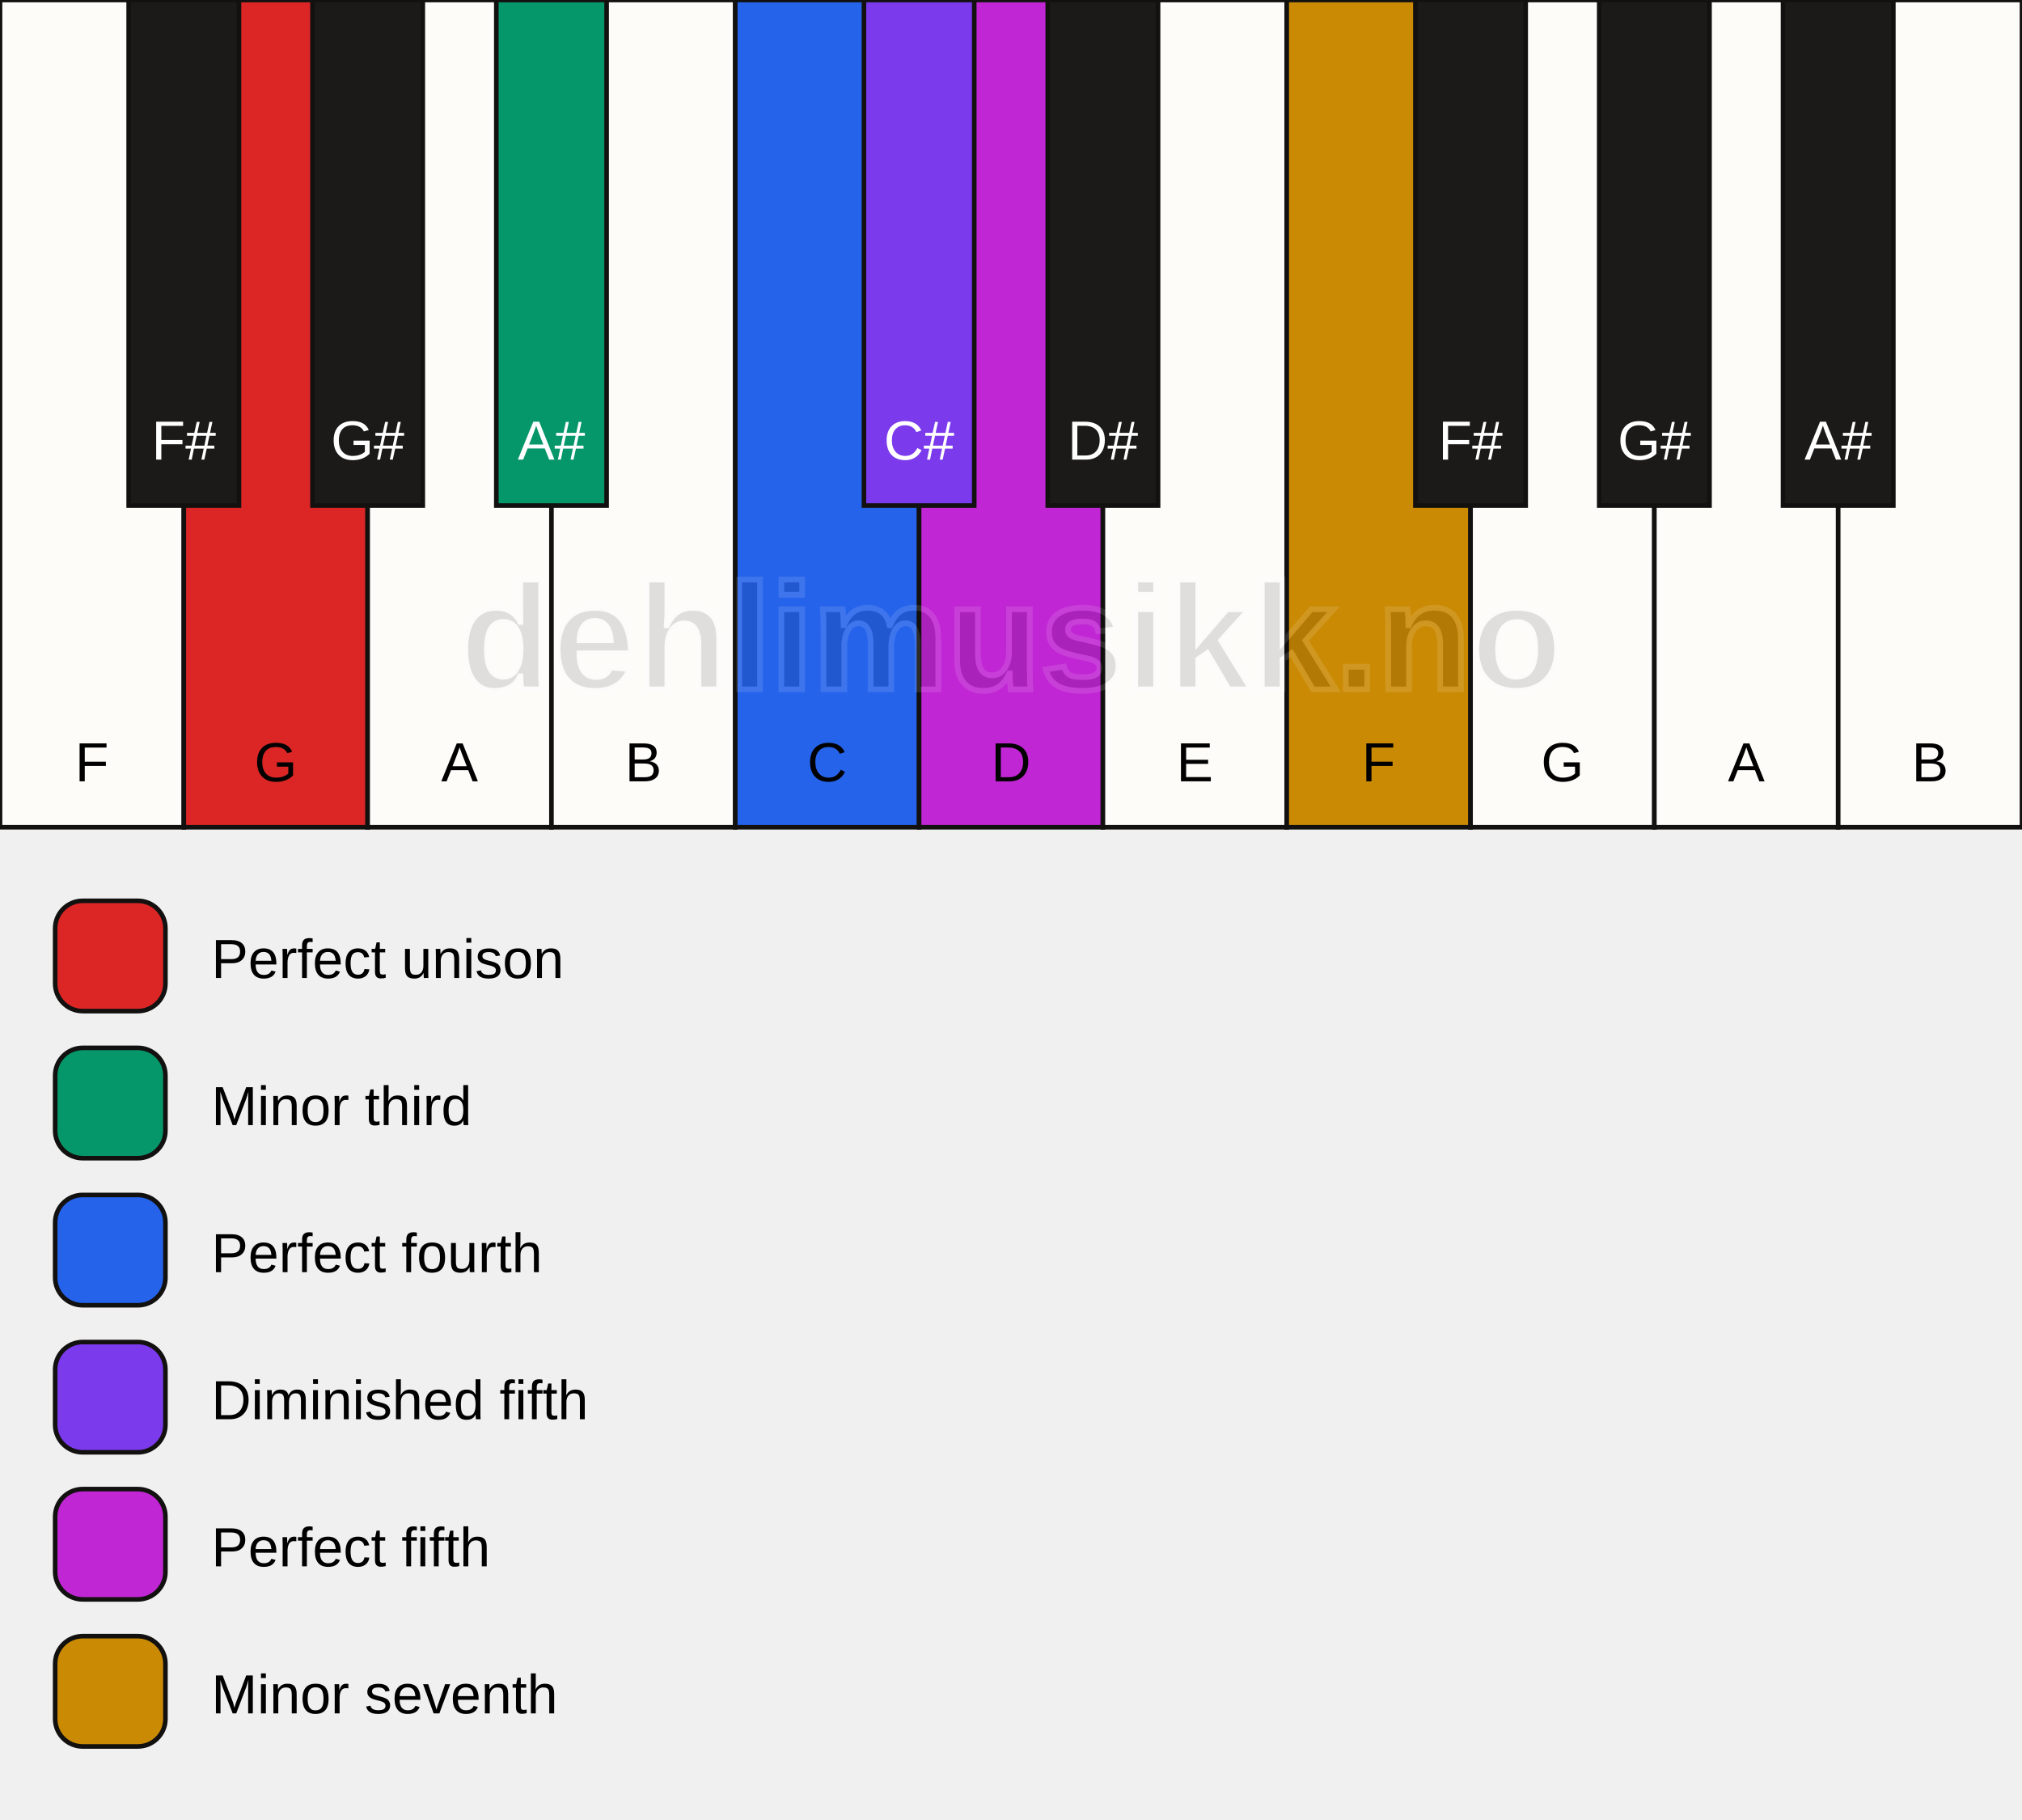
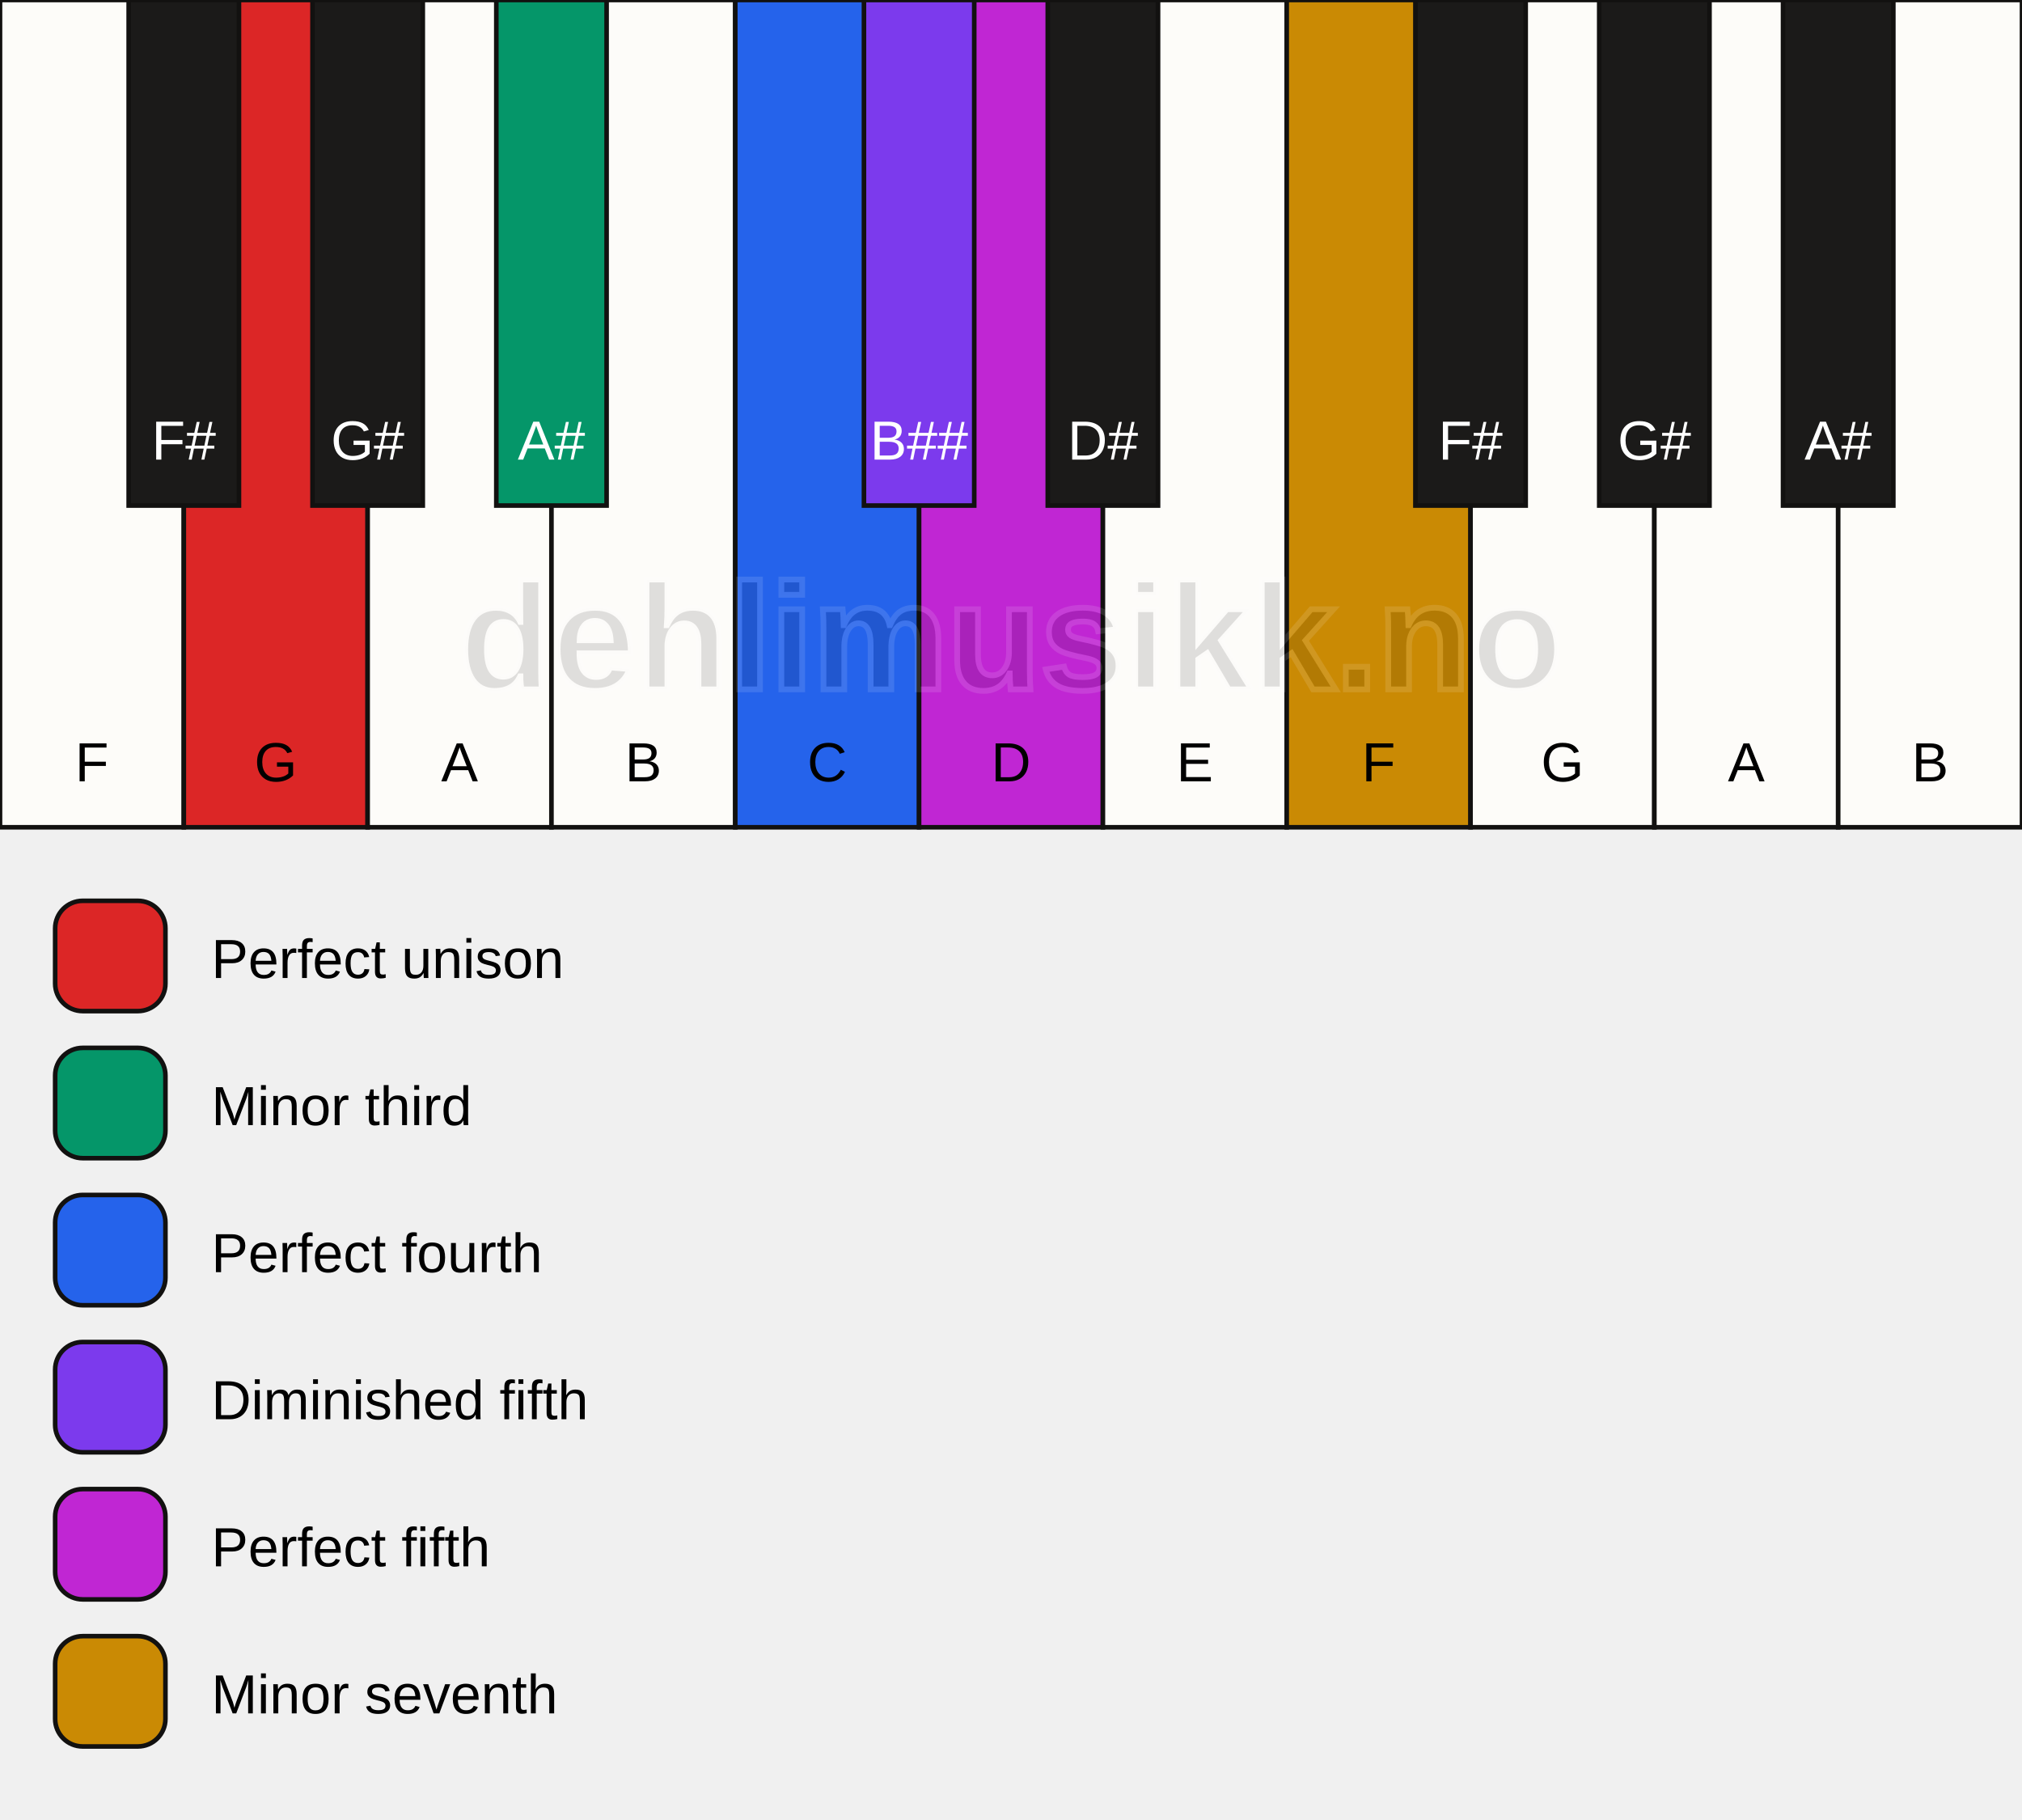
<svg xmlns="http://www.w3.org/2000/svg" width="440" height="396">
  <rect x="0" y="0" width="40" height="180" fill="#fdfcf9" stroke="#121110" />
  <text x="20" y="170" font-size="12" font-family="Arial, sans-serif" text-anchor="middle" fill="#000">
            F
          </text>
  <rect x="40" y="0" width="40" height="180" fill="#dc2626" stroke="#121110" />
  <text x="60" y="170" font-size="12" font-family="Arial, sans-serif" text-anchor="middle" fill="#000">
            G
          </text>
  <rect x="80" y="0" width="40" height="180" fill="#fdfcf9" stroke="#121110" />
  <text x="100" y="170" font-size="12" font-family="Arial, sans-serif" text-anchor="middle" fill="#000">
            A
          </text>
  <rect x="120" y="0" width="40" height="180" fill="#fdfcf9" stroke="#121110" />
  <text x="140" y="170" font-size="12" font-family="Arial, sans-serif" text-anchor="middle" fill="#000">
            B
          </text>
  <rect x="160" y="0" width="40" height="180" fill="#2563eb" stroke="#121110" />
  <text x="180" y="170" font-size="12" font-family="Arial, sans-serif" text-anchor="middle" fill="#000">
            C
          </text>
  <rect x="200" y="0" width="40" height="180" fill="#c026d3" stroke="#121110" />
  <text x="220" y="170" font-size="12" font-family="Arial, sans-serif" text-anchor="middle" fill="#000">
            D
          </text>
  <rect x="240" y="0" width="40" height="180" fill="#fdfcf9" stroke="#121110" />
  <text x="260" y="170" font-size="12" font-family="Arial, sans-serif" text-anchor="middle" fill="#000">
            E
          </text>
  <rect x="280" y="0" width="40" height="180" fill="#ca8a04" stroke="#121110" />
  <text x="300" y="170" font-size="12" font-family="Arial, sans-serif" text-anchor="middle" fill="#000">
            F
          </text>
  <rect x="320" y="0" width="40" height="180" fill="#fdfcf9" stroke="#121110" />
  <text x="340" y="170" font-size="12" font-family="Arial, sans-serif" text-anchor="middle" fill="#000">
            G
          </text>
  <rect x="360" y="0" width="40" height="180" fill="#fdfcf9" stroke="#121110" />
  <text x="380" y="170" font-size="12" font-family="Arial, sans-serif" text-anchor="middle" fill="#000">
            A
          </text>
  <rect x="400" y="0" width="40" height="180" fill="#fdfcf9" stroke="#121110" />
  <text x="420" y="170" font-size="12" font-family="Arial, sans-serif" text-anchor="middle" fill="#000">
            B
          </text>
  <rect x="28" y="0" width="24" height="110" fill="#1b1a19" stroke="#121110" />
  <text x="40" y="100" font-size="12" font-family="Arial, sans-serif" text-anchor="middle" fill="#fff">
            F#
          </text>
  <rect x="68" y="0" width="24" height="110" fill="#1b1a19" stroke="#121110" />
  <text x="80" y="100" font-size="12" font-family="Arial, sans-serif" text-anchor="middle" fill="#fff">
            G#
          </text>
  <rect x="108" y="0" width="24" height="110" fill="#059669" stroke="#121110" />
  <text x="120" y="100" font-size="12" font-family="Arial, sans-serif" text-anchor="middle" fill="#fff">
            A#
          </text>
  <rect x="188" y="0" width="24" height="110" fill="#7c3aed" stroke="#121110" />
  <text x="200" y="100" font-size="12" font-family="Arial, sans-serif" text-anchor="middle" fill="#fff">
-             C#
+             B##
          </text>
  <rect x="228" y="0" width="24" height="110" fill="#1b1a19" stroke="#121110" />
  <text x="240" y="100" font-size="12" font-family="Arial, sans-serif" text-anchor="middle" fill="#fff">
            D#
          </text>
  <rect x="308" y="0" width="24" height="110" fill="#1b1a19" stroke="#121110" />
  <text x="320" y="100" font-size="12" font-family="Arial, sans-serif" text-anchor="middle" fill="#fff">
            F#
          </text>
  <rect x="348" y="0" width="24" height="110" fill="#1b1a19" stroke="#121110" />
  <text x="360" y="100" font-size="12" font-family="Arial, sans-serif" text-anchor="middle" fill="#fff">
            G#
          </text>
  <rect x="388" y="0" width="24" height="110" fill="#1b1a19" stroke="#121110" />
  <text x="400" y="100" font-size="12" font-family="Arial, sans-serif" text-anchor="middle" fill="#fff">
            A#
          </text>
  <text x="220" y="150" font-size="33" font-family="Arial, sans-serif" font-weight="bold" text-anchor="middle" fill="#000" opacity="0.12" stroke="#fff" stroke-width="1.25" stroke-opacity="0.95">
        dehlimusikk.no
      </text>
  <rect x="12" y="196" width="24" height="24" fill="#dc2626" stroke="#121110" rx="6" />
  <text x="46" y="212.8" font-size="12" font-family="Arial, sans-serif" text-anchor="start" fill="#000">Perfect unison</text>
  <rect x="12" y="228" width="24" height="24" fill="#059669" stroke="#121110" rx="6" />
  <text x="46" y="244.8" font-size="12" font-family="Arial, sans-serif" text-anchor="start" fill="#000">Minor third</text>
  <rect x="12" y="260" width="24" height="24" fill="#2563eb" stroke="#121110" rx="6" />
  <text x="46" y="276.8" font-size="12" font-family="Arial, sans-serif" text-anchor="start" fill="#000">Perfect fourth</text>
  <rect x="12" y="292" width="24" height="24" fill="#7c3aed" stroke="#121110" rx="6" />
  <text x="46" y="308.8" font-size="12" font-family="Arial, sans-serif" text-anchor="start" fill="#000">Diminished fifth</text>
  <rect x="12" y="324" width="24" height="24" fill="#c026d3" stroke="#121110" rx="6" />
  <text x="46" y="340.8" font-size="12" font-family="Arial, sans-serif" text-anchor="start" fill="#000">Perfect fifth</text>
  <rect x="12" y="356" width="24" height="24" fill="#ca8a04" stroke="#121110" rx="6" />
  <text x="46" y="372.8" font-size="12" font-family="Arial, sans-serif" text-anchor="start" fill="#000">Minor seventh</text>
</svg>
